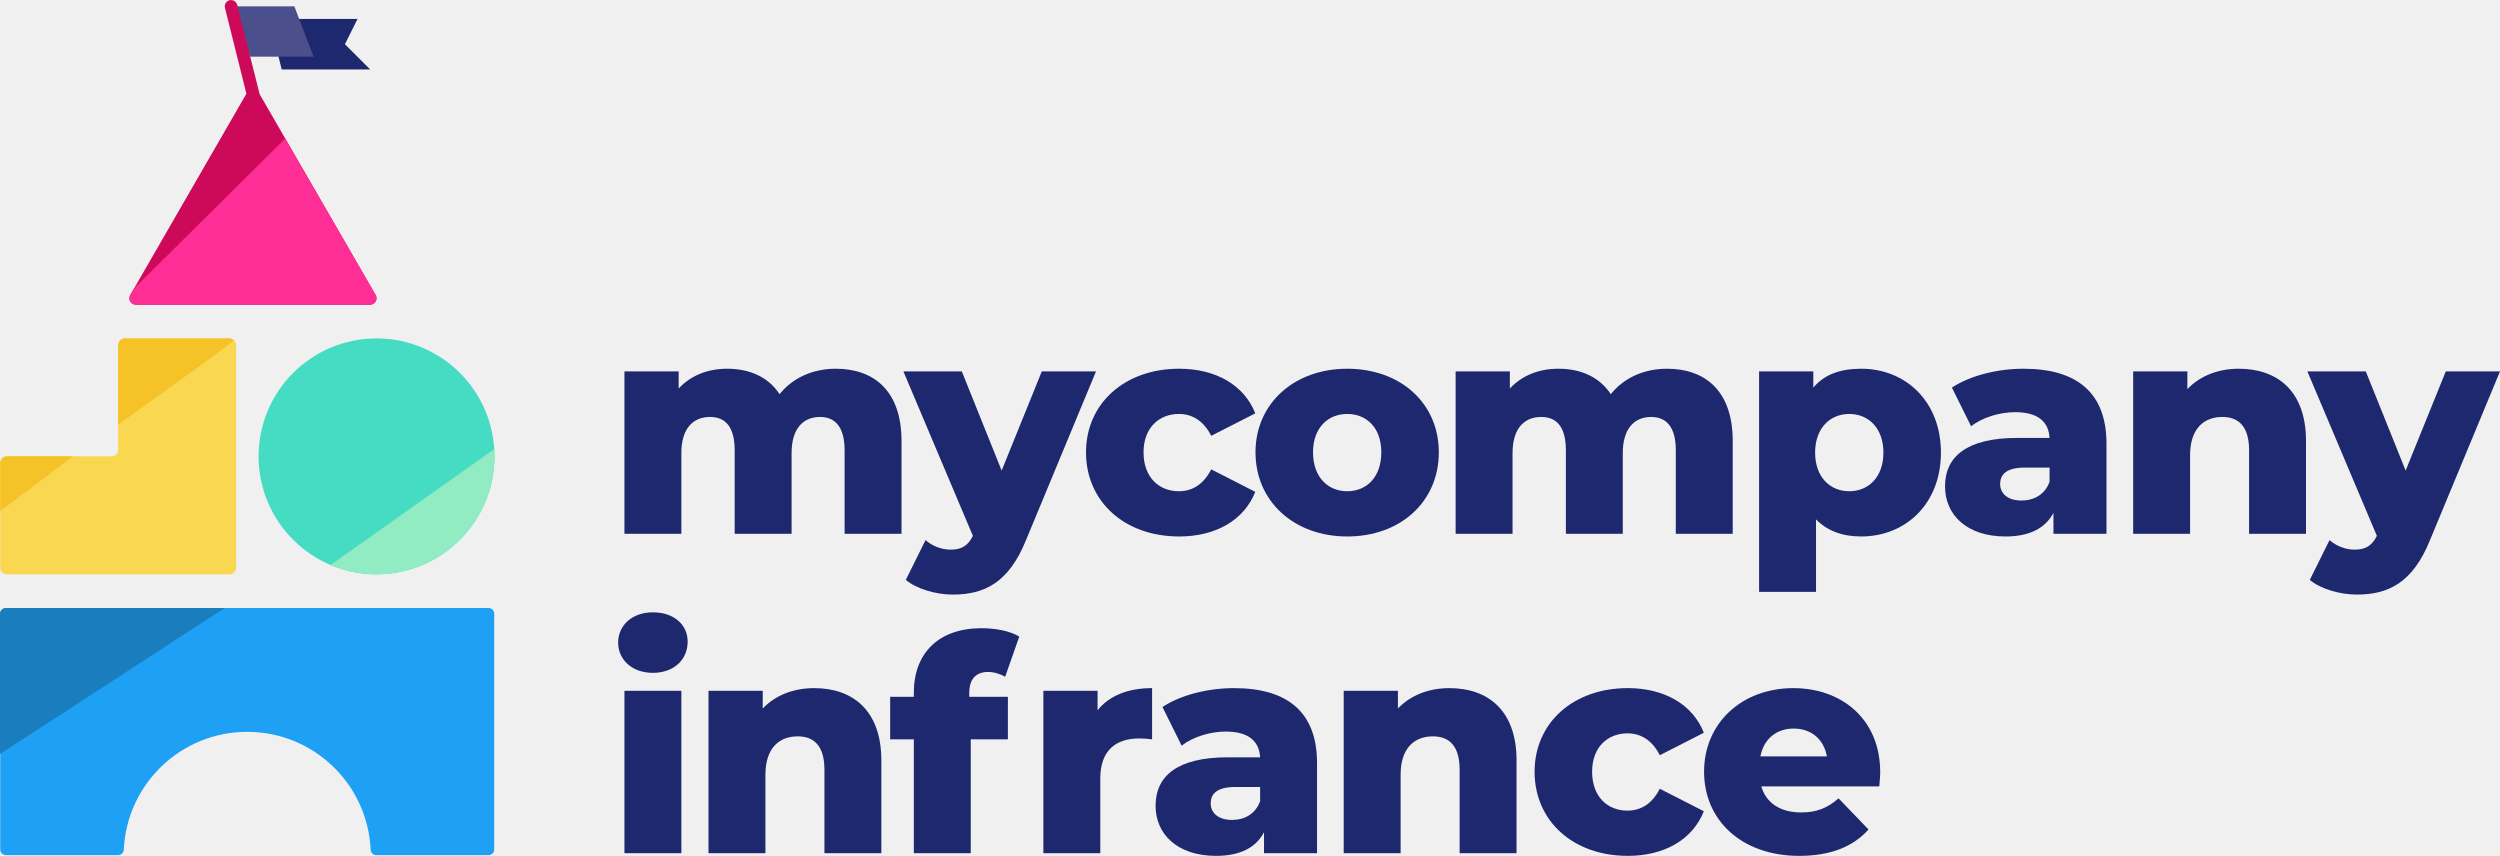
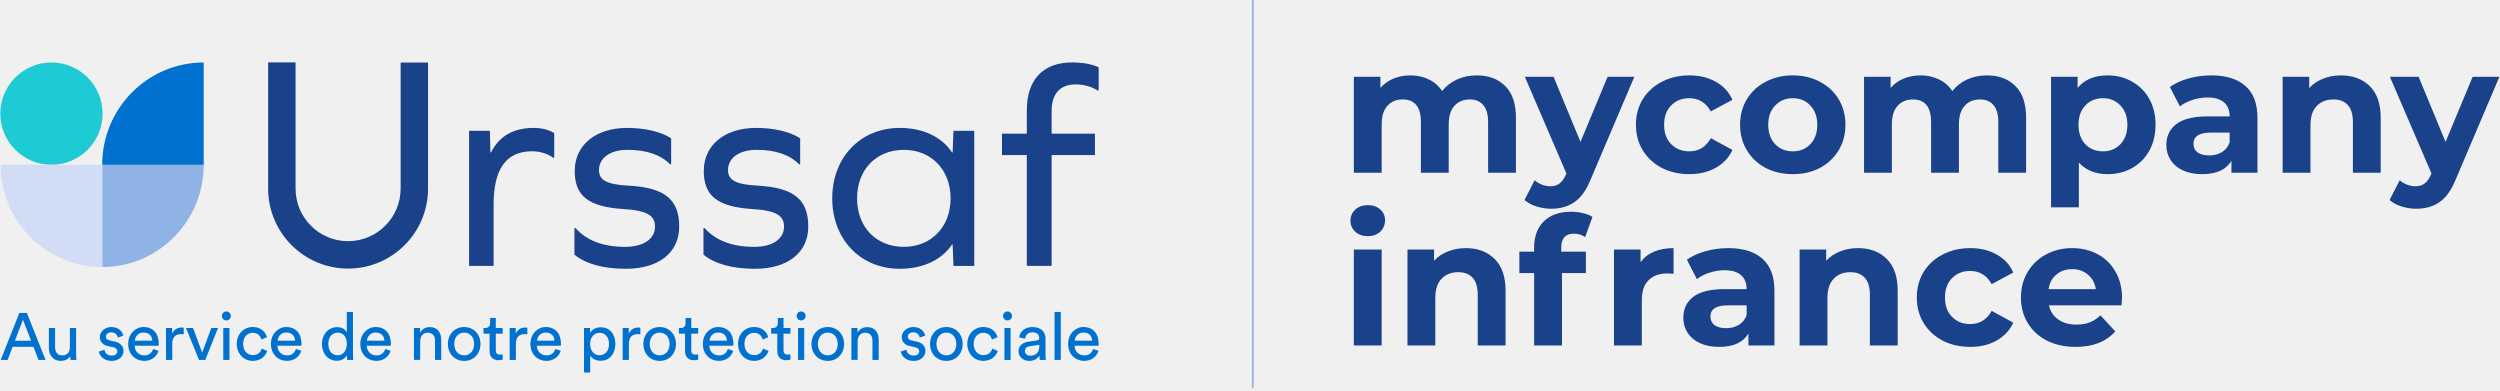
- <svg xmlns="http://www.w3.org/2000/svg" viewBox="0 0 445.117 152.384" version="1.1" id="svg61" width="445.117" height="152.384">
-   <defs id="defs4">
-     <style id="style2">.cls-1{fill:#1e286e;}.cls-2{fill:#4b508c;}.cls-3{fill:#fad750;}.cls-4{fill:#f5c328;}.cls-5{fill:#cd0a5a;}.cls-6{fill:#ff2d96;}.cls-7{fill:#1ea0f5;}.cls-8{fill:#197dbe;}.cls-9{fill:#46dcc3;}.cls-10{fill:#91ebc3;}</style>
+ <svg xmlns="http://www.w3.org/2000/svg" width="1346" height="210" viewBox="0 0 1346 210" fill="none">
+   <line x1="674.5" y1="2.18557e-08" x2="674.5" y2="209" stroke="#9CB3E4" />
+   <path d="M795.056 40.584C801.52 40.584 806.64 42.504 810.416 46.344C814.256 50.12 816.176 55.816 816.176 63.432V93H801.2V65.736C801.2 61.64 800.336 58.6 798.608 56.616C796.944 54.568 794.544 53.544 791.408 53.544C787.888 53.544 785.104 54.696 783.056 57C781.008 59.24 779.984 62.6 779.984 67.08V93H765.008V65.736C765.008 57.608 761.744 53.544 755.216 53.544C751.76 53.544 749.008 54.696 746.96 57C744.912 59.24 743.888 62.6 743.888 67.08V93H728.912V41.352H743.216V47.304C745.136 45.128 747.472 43.464 750.224 42.312C753.04 41.16 756.112 40.584 759.44 40.584C763.088 40.584 766.384 41.32 769.328 42.792C772.272 44.2 774.64 46.28 776.432 49.032C778.544 46.344 781.2 44.264 784.4 42.792C787.664 41.32 791.216 40.584 795.056 40.584ZM879.926 41.352L856.598 96.168C854.23 102.12 851.286 106.312 847.766 108.744C844.31 111.176 840.118 112.392 835.19 112.392C832.502 112.392 829.846 111.976 827.222 111.144C824.598 110.312 822.454 109.16 820.79 107.688L826.262 97.032C827.414 98.056 828.726 98.856 830.198 99.432C831.734 100.008 833.238 100.296 834.71 100.296C836.758 100.296 838.422 99.784 839.702 98.76C840.982 97.8 842.134 96.168 843.158 93.864L843.35 93.384L820.982 41.352H836.438L850.934 76.392L865.526 41.352H879.926ZM909.591 93.768C904.087 93.768 899.127 92.648 894.711 90.408C890.359 88.104 886.935 84.936 884.439 80.904C882.007 76.872 880.791 72.296 880.791 67.176C880.791 62.056 882.007 57.48 884.439 53.448C886.935 49.416 890.359 46.28 894.711 44.04C899.127 41.736 904.087 40.584 909.591 40.584C915.031 40.584 919.767 41.736 923.799 44.04C927.895 46.28 930.871 49.512 932.727 53.736L921.111 59.976C918.423 55.24 914.551 52.872 909.495 52.872C905.591 52.872 902.359 54.152 899.799 56.712C897.239 59.272 895.959 62.76 895.959 67.176C895.959 71.592 897.239 75.08 899.799 77.64C902.359 80.2 905.591 81.48 909.495 81.48C914.615 81.48 918.487 79.112 921.111 74.376L932.727 80.712C930.871 84.808 927.895 88.008 923.799 90.312C919.767 92.616 915.031 93.768 909.591 93.768ZM965.269 93.768C959.829 93.768 954.933 92.648 950.581 90.408C946.293 88.104 942.933 84.936 940.501 80.904C938.069 76.872 936.853 72.296 936.853 67.176C936.853 62.056 938.069 57.48 940.501 53.448C942.933 49.416 946.293 46.28 950.581 44.04C954.933 41.736 959.829 40.584 965.269 40.584C970.709 40.584 975.573 41.736 979.861 44.04C984.149 46.28 987.509 49.416 989.941 53.448C992.373 57.48 993.589 62.056 993.589 67.176C993.589 72.296 992.373 76.872 989.941 80.904C987.509 84.936 984.149 88.104 979.861 90.408C975.573 92.648 970.709 93.768 965.269 93.768ZM965.269 81.48C969.109 81.48 972.245 80.2 974.677 77.64C977.173 75.016 978.421 71.528 978.421 67.176C978.421 62.824 977.173 59.368 974.677 56.808C972.245 54.184 969.109 52.872 965.269 52.872C961.429 52.872 958.261 54.184 955.765 56.808C953.269 59.368 952.021 62.824 952.021 67.176C952.021 71.528 953.269 75.016 955.765 77.64C958.261 80.2 961.429 81.48 965.269 81.48ZM1069.74 40.584C1076.21 40.584 1081.33 42.504 1085.1 46.344C1088.94 50.12 1090.86 55.816 1090.86 63.432V93H1075.89V65.736C1075.89 61.64 1075.02 58.6 1073.3 56.616C1071.63 54.568 1069.23 53.544 1066.1 53.544C1062.58 53.544 1059.79 54.696 1057.74 57C1055.7 59.24 1054.67 62.6 1054.67 67.08V93H1039.7V65.736C1039.7 57.608 1036.43 53.544 1029.9 53.544C1026.45 53.544 1023.7 54.696 1021.65 57C1019.6 59.24 1018.58 62.6 1018.58 67.08V93H1003.6V41.352H1017.9V47.304C1019.82 45.128 1022.16 43.464 1024.91 42.312C1027.73 41.16 1030.8 40.584 1034.13 40.584C1037.78 40.584 1041.07 41.32 1044.02 42.792C1046.96 44.2 1049.33 46.28 1051.12 49.032C1053.23 46.344 1055.89 44.264 1059.09 42.792C1062.35 41.32 1065.9 40.584 1069.74 40.584ZM1134.82 40.584C1139.62 40.584 1143.97 41.704 1147.87 43.944C1151.84 46.12 1154.94 49.224 1157.18 53.256C1159.42 57.224 1160.54 61.864 1160.54 67.176C1160.54 72.488 1159.42 77.16 1157.18 81.192C1154.94 85.16 1151.84 88.264 1147.87 90.504C1143.97 92.68 1139.62 93.768 1134.82 93.768C1128.22 93.768 1123.04 91.688 1119.26 87.528V111.624H1104.29V41.352H1118.59V47.304C1122.3 42.824 1127.71 40.584 1134.82 40.584ZM1132.22 81.48C1136.06 81.48 1139.2 80.2 1141.63 77.64C1144.13 75.016 1145.38 71.528 1145.38 67.176C1145.38 62.824 1144.13 59.368 1141.63 56.808C1139.2 54.184 1136.06 52.872 1132.22 52.872C1128.38 52.872 1125.22 54.184 1122.72 56.808C1120.29 59.368 1119.07 62.824 1119.07 67.176C1119.07 71.528 1120.29 75.016 1122.72 77.64C1125.22 80.2 1128.38 81.48 1132.22 81.48ZM1190.56 40.584C1198.56 40.584 1204.7 42.504 1208.99 46.344C1213.28 50.12 1215.42 55.848 1215.42 63.528V93H1201.4V86.568C1198.59 91.368 1193.34 93.768 1185.66 93.768C1181.69 93.768 1178.24 93.096 1175.29 91.752C1172.41 90.408 1170.2 88.552 1168.67 86.184C1167.13 83.816 1166.36 81.128 1166.36 78.12C1166.36 73.32 1168.16 69.544 1171.74 66.792C1175.39 64.04 1180.99 62.664 1188.54 62.664H1200.44C1200.44 59.4 1199.45 56.904 1197.47 55.176C1195.48 53.384 1192.51 52.488 1188.54 52.488C1185.79 52.488 1183.07 52.936 1180.38 53.832C1177.76 54.664 1175.52 55.816 1173.66 57.288L1168.28 46.824C1171.1 44.84 1174.46 43.304 1178.36 42.216C1182.33 41.128 1186.4 40.584 1190.56 40.584ZM1189.4 83.688C1191.96 83.688 1194.24 83.112 1196.22 81.96C1198.2 80.744 1199.61 78.984 1200.44 76.68V71.4H1190.17C1184.03 71.4 1180.96 73.416 1180.96 77.448C1180.96 79.368 1181.69 80.904 1183.16 82.056C1184.7 83.144 1186.78 83.688 1189.4 83.688ZM1260.37 40.584C1266.77 40.584 1271.92 42.504 1275.82 46.344C1279.79 50.184 1281.77 55.88 1281.77 63.432V93H1266.8V65.736C1266.8 61.64 1265.9 58.6 1264.11 56.616C1262.32 54.568 1259.73 53.544 1256.33 53.544C1252.56 53.544 1249.55 54.728 1247.31 57.096C1245.07 59.4 1243.95 62.856 1243.95 67.464V93H1228.97V41.352H1243.28V47.4C1245.26 45.224 1247.73 43.56 1250.67 42.408C1253.61 41.192 1256.85 40.584 1260.37 40.584ZM1345.68 41.352L1322.35 96.168C1319.98 102.12 1317.04 106.312 1313.52 108.744C1310.06 111.176 1305.87 112.392 1300.94 112.392C1298.25 112.392 1295.6 111.976 1292.97 111.144C1290.35 110.312 1288.2 109.16 1286.54 107.688L1292.01 97.032C1293.16 98.056 1294.48 98.856 1295.95 99.432C1297.48 100.008 1298.99 100.296 1300.46 100.296C1302.51 100.296 1304.17 99.784 1305.45 98.76C1306.73 97.8 1307.88 96.168 1308.91 93.864L1309.1 93.384L1286.73 41.352H1302.19L1316.68 76.392L1331.28 41.352H1345.68Z" fill="#1A428A" />
+   <path d="M728.912 134.352H743.888V186H728.912V134.352ZM736.4 127.152C733.648 127.152 731.408 126.352 729.68 124.752C727.952 123.152 727.088 121.168 727.088 118.8C727.088 116.432 727.952 114.448 729.68 112.848C731.408 111.248 733.648 110.448 736.4 110.448C739.152 110.448 741.392 111.216 743.12 112.752C744.848 114.288 745.712 116.208 745.712 118.512C745.712 121.008 744.848 123.088 743.12 124.752C741.392 126.352 739.152 127.152 736.4 127.152ZM789.179 133.584C795.579 133.584 800.731 135.504 804.635 139.344C808.603 143.184 810.587 148.88 810.587 156.432V186H795.611V158.736C795.611 154.64 794.715 151.6 792.923 149.616C791.131 147.568 788.539 146.544 785.147 146.544C781.371 146.544 778.363 147.728 776.123 150.096C773.883 152.4 772.763 155.856 772.763 160.464V186H757.787V134.352H772.091V140.4C774.075 138.224 776.539 136.56 779.483 135.408C782.427 134.192 785.659 133.584 789.179 133.584ZM840.578 135.504H853.826V147.024H840.962V186H825.986V147.024H818.018V135.504H825.986V133.2C825.986 127.312 827.714 122.64 831.17 119.184C834.69 115.728 839.618 114 845.954 114C848.194 114 850.306 114.256 852.29 114.768C854.338 115.216 856.034 115.888 857.378 116.784L853.442 127.632C851.714 126.416 849.698 125.808 847.394 125.808C842.85 125.808 840.578 128.304 840.578 133.296V135.504ZM883.279 141.168C885.071 138.672 887.471 136.784 890.479 135.504C893.551 134.224 897.071 133.584 901.039 133.584V147.408C899.375 147.28 898.255 147.216 897.679 147.216C893.391 147.216 890.031 148.432 887.599 150.864C885.167 153.232 883.951 156.816 883.951 161.616V186H868.975V134.352H883.279V141.168ZM930.494 133.584C938.494 133.584 944.638 135.504 948.926 139.344C953.214 143.12 955.358 148.848 955.358 156.528V186H941.342V179.568C938.526 184.368 933.278 186.768 925.598 186.768C921.63 186.768 918.174 186.096 915.23 184.752C912.35 183.408 910.142 181.552 908.606 179.184C907.07 176.816 906.302 174.128 906.302 171.12C906.302 166.32 908.094 162.544 911.678 159.792C915.326 157.04 920.926 155.664 928.478 155.664H940.382C940.382 152.4 939.39 149.904 937.406 148.176C935.422 146.384 932.446 145.488 928.478 145.488C925.726 145.488 923.006 145.936 920.318 146.832C917.694 147.664 915.454 148.816 913.598 150.288L908.222 139.824C911.038 137.84 914.398 136.304 918.302 135.216C922.27 134.128 926.334 133.584 930.494 133.584ZM929.342 176.688C931.902 176.688 934.174 176.112 936.158 174.96C938.142 173.744 939.55 171.984 940.382 169.68V164.4H930.11C923.966 164.4 920.894 166.416 920.894 170.448C920.894 172.368 921.63 173.904 923.102 175.056C924.638 176.144 926.718 176.688 929.342 176.688ZM1000.3 133.584C1006.7 133.584 1011.86 135.504 1015.76 139.344C1019.73 143.184 1021.71 148.88 1021.71 156.432V186H1006.74V158.736C1006.74 154.64 1005.84 151.6 1004.05 149.616C1002.26 147.568 999.664 146.544 996.272 146.544C992.496 146.544 989.488 147.728 987.248 150.096C985.008 152.4 983.888 155.856 983.888 160.464V186H968.912V134.352H983.216V140.4C985.2 138.224 987.664 136.56 990.608 135.408C993.552 134.192 996.784 133.584 1000.3 133.584ZM1060.81 186.768C1055.31 186.768 1050.35 185.648 1045.93 183.408C1041.58 181.104 1038.15 177.936 1035.66 173.904C1033.23 169.872 1032.01 165.296 1032.01 160.176C1032.01 155.056 1033.23 150.48 1035.66 146.448C1038.15 142.416 1041.58 139.28 1045.93 137.04C1050.35 134.736 1055.31 133.584 1060.81 133.584C1066.25 133.584 1070.99 134.736 1075.02 137.04C1079.11 139.28 1082.09 142.512 1083.95 146.736L1072.33 152.976C1069.64 148.24 1065.77 145.872 1060.71 145.872C1056.81 145.872 1053.58 147.152 1051.02 149.712C1048.46 152.272 1047.18 155.76 1047.18 160.176C1047.18 164.592 1048.46 168.08 1051.02 170.64C1053.58 173.2 1056.81 174.48 1060.71 174.48C1065.83 174.48 1069.71 172.112 1072.33 167.376L1083.95 173.712C1082.09 177.808 1079.11 181.008 1075.02 183.312C1070.99 185.616 1066.25 186.768 1060.81 186.768ZM1142.5 160.368C1142.5 160.56 1142.41 161.904 1142.22 164.4H1103.14C1103.85 167.6 1105.51 170.128 1108.14 171.984C1110.76 173.84 1114.02 174.768 1117.93 174.768C1120.62 174.768 1122.98 174.384 1125.03 173.616C1127.14 172.784 1129.1 171.504 1130.89 169.776L1138.86 178.416C1133.99 183.984 1126.89 186.768 1117.54 186.768C1111.72 186.768 1106.57 185.648 1102.09 183.408C1097.61 181.104 1094.15 177.936 1091.72 173.904C1089.29 169.872 1088.07 165.296 1088.07 160.176C1088.07 155.12 1089.26 150.576 1091.62 146.544C1094.06 142.448 1097.35 139.28 1101.51 137.04C1105.74 134.736 1110.44 133.584 1115.62 133.584C1120.68 133.584 1125.26 134.672 1129.35 136.848C1133.45 139.024 1136.65 142.16 1138.95 146.256C1141.32 150.288 1142.5 154.992 1142.5 160.368ZM1115.72 144.912C1112.33 144.912 1109.48 145.872 1107.18 147.792C1104.87 149.712 1103.46 152.336 1102.95 155.664H1128.39C1127.88 152.4 1126.47 149.808 1124.17 147.888C1121.86 145.904 1119.05 144.912 1115.72 144.912Z" fill="#1A428A" />
+   <g clip-path="url(#clip0_3_82)">
+     <path d="M0.168 61.179C0.168 76.383 12.499 88.713 27.702 88.713C42.906 88.713 55.237 76.383 55.237 61.179C55.237 45.975 42.906 33.644 27.702 33.644C12.488 33.644 0.168 45.975 0.168 61.179Z" fill="#1ECAD3" />
+     <path d="M55.027 88.713H109.687C109.687 119.131 85.214 143.783 55.027 143.783V88.713Z" fill="#90B3E6" />
+     <path d="M109.677 33.644V88.713H55.027C55.027 58.295 79.489 33.644 109.677 33.644Z" fill="#0071CE" />
+     <path d="M55.027 88.713H0.367C0.367 119.131 24.84 143.783 55.027 143.783C55.027 143.783 55.027 88.713 55.027 88.713Z" fill="#D0DDF4" />
+     <path d="M230.457 101.569V33.676H215.694V101.569C215.694 117.16 203.007 129.848 187.415 129.848C171.823 129.848 159.136 117.16 159.136 101.569V33.613H144.373V101.569C144.373 125.297 163.676 144.611 187.415 144.611C211.154 144.611 230.457 125.297 230.457 101.569ZM297.784 84.876H298.402V71.664C295.917 70.112 292.185 68.865 287.361 68.865C276.32 68.865 268.708 73.374 264.357 82.076H264.052L263.738 70.417H252.55V143.153H265.762V110.051C265.762 91.094 272.441 81.447 286.439 81.447C290.79 81.447 294.68 82.695 297.784 84.876ZM322.498 91.555C322.498 85.023 328.558 80.671 337.88 80.671C347.988 80.671 355.757 83.314 360.727 88.441H361.346V74.464C355.904 70.888 347.201 68.865 337.565 68.865C320.621 68.865 309.433 78.186 309.433 92.027C309.433 105.238 316.427 111.299 335.542 112.547C348.596 113.323 352.643 116.122 352.643 122.025C352.643 128.705 346.425 132.909 336.475 132.909C324.815 132.909 315.798 129.491 309.894 122.801H309.276V137.103C315.336 142.073 324.815 144.716 336.936 144.716C354.656 144.716 365.687 136.013 365.687 122.025C365.687 107.723 358.379 101.044 338.488 99.954C326.377 99.325 322.498 96.84 322.498 91.555ZM391.963 91.555C391.963 85.023 398.024 80.671 407.356 80.671C417.464 80.671 425.233 83.314 430.203 88.441H430.822V74.464C425.38 70.888 416.677 68.865 407.041 68.865C390.097 68.865 378.909 78.186 378.909 92.027C378.909 105.238 385.903 111.299 405.017 112.547C418.072 113.323 422.119 116.122 422.119 122.025C422.119 128.705 415.901 132.909 405.951 132.909C394.291 132.909 385.274 129.491 379.37 122.801H378.752V137.103C384.812 142.073 394.291 144.716 406.412 144.716C424.132 144.716 435.163 136.013 435.163 122.025C435.163 107.723 427.855 101.044 407.964 99.954C395.853 99.325 391.963 96.84 391.963 91.555ZM511.8 106.79C511.8 122.172 501.388 132.899 486.625 132.899C471.704 132.899 461.45 122.172 461.45 106.79C461.45 91.398 471.704 80.682 486.625 80.682C501.388 80.671 511.8 91.398 511.8 106.79ZM513.352 143.164H524.54V70.417H513.352L512.891 82.076H512.576C507.134 73.835 497.184 68.865 484.444 68.865C463.306 68.865 448.07 84.719 448.07 106.79C448.07 128.862 463.295 144.716 484.444 144.716C497.184 144.716 507.134 139.746 512.576 131.662H512.891L513.352 143.164ZM591.531 48.691V36.255C588.427 34.703 583.289 33.613 577.229 33.613C561.532 33.613 552.829 42.934 552.829 59.417V71.968H539.461V83.471H552.829V143.153H566.198V83.471H589.518V71.968H566.198V59.732C566.198 50.411 570.864 45.43 579.095 45.43C583.289 45.43 587.798 46.667 590.912 48.691H591.531Z" fill="#1A428A" />
+     <path d="M588.532 187.884C587.892 189.813 586.498 191.344 583.719 191.344C580.825 191.344 578.613 189.205 578.54 186.133H591.458C591.489 185.913 591.531 185.493 591.531 185.063C591.531 179.716 588.574 176.067 583.289 176.067C578.969 176.067 575.079 179.737 575.079 185.126C575.079 190.946 579.116 194.301 583.719 194.301C587.714 194.301 590.461 191.91 591.426 188.88L588.532 187.884ZM578.644 183.428C578.791 181.215 580.5 179.034 583.321 179.034C586.351 179.034 587.955 180.964 588.029 183.428H578.644ZM571.116 167.941H567.761V193.777H571.116V167.941ZM554.591 191.491C552.882 191.491 551.812 190.275 551.812 188.995C551.812 187.465 552.882 186.636 554.308 186.426L559.551 185.64V186.426C559.551 190.17 557.338 191.491 554.591 191.491ZM548.384 189.174C548.384 191.889 550.628 194.311 554.13 194.311C557.202 194.311 558.911 192.665 559.655 191.459C559.655 192.707 559.76 193.347 559.834 193.777H563.116C563.042 193.347 562.906 192.456 562.906 190.956V182.358C562.906 179.003 560.903 176.077 555.765 176.077C552.054 176.077 549.097 178.363 548.73 181.645L551.938 182.39C552.148 180.387 553.469 178.929 555.828 178.929C558.429 178.929 559.54 180.324 559.54 182.002C559.54 182.61 559.257 183.145 558.219 183.291L553.584 183.973C550.638 184.392 548.384 186.101 548.384 189.174ZM540.037 170.122C540.037 171.443 541.107 172.512 542.428 172.512C543.781 172.512 544.861 171.443 544.861 170.122C544.861 168.769 543.791 167.7 542.428 167.7C541.107 167.689 540.037 168.759 540.037 170.122ZM544.106 176.612H540.782V193.777H544.106V176.612ZM529.437 179.181C532.362 179.181 533.61 181.142 534.04 182.82L537.07 181.53C536.357 178.929 533.998 176.067 529.437 176.067C524.55 176.067 520.797 179.81 520.797 185.168C520.797 190.379 524.477 194.301 529.468 194.301C533.924 194.301 536.388 191.407 537.217 188.953L534.249 187.664C533.861 189.016 532.677 191.197 529.468 191.197C526.689 191.197 524.225 189.09 524.225 185.168C524.225 181.184 526.731 179.181 529.437 179.181ZM509.525 176.077C504.387 176.077 500.749 179.968 500.749 185.179C500.749 190.421 504.387 194.311 509.525 194.311C514.663 194.311 518.301 190.421 518.301 185.179C518.312 179.968 514.673 176.077 509.525 176.077ZM509.525 191.313C506.673 191.313 504.177 189.174 504.177 185.179C504.177 181.215 506.673 179.076 509.525 179.076C512.377 179.076 514.873 181.215 514.873 185.179C514.883 189.174 512.387 191.313 509.525 191.313ZM484.979 189.31C485.262 191.271 487.265 194.311 491.973 194.311C496.219 194.311 498.253 191.418 498.253 188.995C498.253 186.458 496.618 184.571 493.503 183.889L490.725 183.281C489.404 182.998 488.764 182.243 488.764 181.215C488.764 180.041 489.907 178.929 491.616 178.929C494.332 178.929 495.045 180.89 495.181 181.781L498.138 180.681C497.781 179.15 496.324 176.077 491.606 176.077C488.25 176.077 485.503 178.573 485.503 181.498C485.503 183.92 487.107 185.745 489.781 186.311L492.706 186.951C494.132 187.276 494.919 188.094 494.919 189.163C494.919 190.379 493.881 191.449 491.993 191.449C489.571 191.449 488.208 190.023 487.999 188.24L484.979 189.31ZM461.743 183.858C461.743 181.257 463.096 179.15 465.738 179.15C468.737 179.15 469.733 181.079 469.733 183.47V193.777H473.088V182.893C473.088 179.076 471.054 176.109 466.954 176.109C464.952 176.109 462.918 176.927 461.67 179.066V176.602H458.388V193.766H461.743V183.858V183.858ZM445.68 176.077C440.542 176.077 436.903 179.968 436.903 185.179C436.903 190.421 440.542 194.311 445.68 194.311C450.818 194.311 454.456 190.421 454.456 185.179C454.456 179.968 450.818 176.077 445.68 176.077ZM445.68 191.313C442.828 191.313 440.332 189.174 440.332 185.179C440.332 181.215 442.828 179.076 445.68 179.076C448.532 179.076 451.027 181.215 451.027 185.179C451.038 189.174 448.532 191.313 445.68 191.313ZM428.914 170.122C428.914 171.443 429.983 172.512 431.304 172.512C432.657 172.512 433.737 171.443 433.737 170.122C433.737 168.769 432.667 167.7 431.304 167.7C429.983 167.689 428.914 168.759 428.914 170.122ZM432.982 176.612H429.658V193.777H432.982V176.612ZM421.847 171.191H418.774V173.97C418.774 175.469 417.988 176.612 416.132 176.612H415.199V179.642H418.491V189.058C418.491 192.162 420.347 193.944 423.273 193.944C424.415 193.944 425.275 193.735 425.558 193.619V190.767C425.275 190.841 424.667 190.914 424.237 190.914C422.486 190.914 421.847 190.128 421.847 188.555V179.632H425.558V176.602H421.847V171.191ZM406.003 179.181C408.929 179.181 410.176 181.142 410.606 182.82L413.636 181.53C412.923 178.929 410.564 176.067 406.003 176.067C401.117 176.067 397.363 179.81 397.363 185.168C397.363 190.379 401.044 194.301 406.035 194.301C410.491 194.301 412.955 191.407 413.773 188.953L410.816 187.664C410.428 189.016 409.243 191.197 406.035 191.197C403.256 191.197 400.792 189.09 400.792 185.168C400.792 181.184 403.287 179.181 406.003 179.181ZM391.869 187.884C391.229 189.813 389.835 191.344 387.056 191.344C384.162 191.344 381.95 189.205 381.887 186.133H394.805C394.836 185.913 394.878 185.493 394.878 185.063C394.878 179.716 391.911 176.067 386.637 176.067C382.317 176.067 378.427 179.737 378.427 185.126C378.427 190.946 382.464 194.301 387.056 194.301C391.051 194.301 393.798 191.91 394.763 188.88L391.869 187.884ZM381.992 183.428C382.138 181.215 383.848 179.034 386.668 179.034C389.698 179.034 391.303 180.964 391.376 183.428H381.992ZM372.177 171.191H369.105V173.97C369.105 175.469 368.319 176.612 366.463 176.612H365.54V179.642H368.822V189.058C368.822 192.162 370.678 193.944 373.603 193.944C374.746 193.944 375.606 193.735 375.889 193.619V190.767C375.606 190.841 374.998 190.914 374.568 190.914C372.817 190.914 372.177 190.128 372.177 188.555V179.632H375.889V176.602H372.177V171.191V171.191ZM355.16 176.077C350.022 176.077 346.383 179.968 346.383 185.179C346.383 190.421 350.022 194.311 355.16 194.311C360.298 194.311 363.936 190.421 363.936 185.179C363.936 179.968 360.298 176.077 355.16 176.077ZM355.16 191.313C352.308 191.313 349.812 189.174 349.812 185.179C349.812 181.215 352.308 179.076 355.16 179.076C358.012 179.076 360.507 181.215 360.507 185.179C360.507 189.174 358.012 191.313 355.16 191.313ZM344.769 176.434C344.59 176.392 344.129 176.329 343.657 176.329C341.906 176.329 339.767 176.969 338.519 179.611V176.612H335.238V193.777H338.593V185.179C338.593 181.394 340.48 179.894 343.301 179.894C343.762 179.894 344.265 179.926 344.758 179.999L344.769 176.434ZM327.898 185.179C327.898 188.712 325.937 191.25 322.833 191.25C319.761 191.25 317.727 188.723 317.727 185.179C317.727 181.75 319.761 179.181 322.833 179.181C325.969 179.181 327.898 181.75 327.898 185.179ZM317.758 200.561V191.459C318.681 192.99 320.684 194.238 323.326 194.238C328.359 194.238 331.316 190.275 331.316 185.168C331.316 180.177 328.569 176.214 323.431 176.214C320.652 176.214 318.618 177.566 317.685 179.286V176.612H314.435V200.55L317.758 200.561ZM299.021 187.884C298.382 189.813 296.987 191.344 294.208 191.344C291.314 191.344 289.102 189.205 289.029 186.133H301.947C301.978 185.913 302.02 185.493 302.02 185.063C302.02 179.716 299.063 176.067 293.778 176.067C289.459 176.067 285.568 179.737 285.568 185.126C285.568 190.946 289.605 194.301 294.208 194.301C298.203 194.301 300.95 191.91 301.915 188.88L299.021 187.884ZM289.133 183.428C289.28 181.215 290.989 179.034 293.81 179.034C296.84 179.034 298.444 180.964 298.518 183.428H289.133ZM283.922 176.434C283.744 176.392 283.283 176.329 282.811 176.329C281.06 176.329 278.921 176.969 277.673 179.611V176.612H274.391V193.777H277.746V185.179C277.746 181.394 279.634 179.894 282.454 179.894C282.916 179.894 283.419 179.926 283.912 179.999L283.922 176.434ZM266.936 171.191H263.864V173.97C263.864 175.469 263.077 176.612 261.221 176.612H260.299V179.642H263.581V189.058C263.581 192.162 265.437 193.944 268.362 193.944C269.505 193.944 270.365 193.735 270.648 193.619V190.767C270.365 190.841 269.757 190.914 269.327 190.914C267.576 190.914 266.936 190.128 266.936 188.555V179.632H270.648V176.602H266.936V171.191ZM249.918 176.077C244.78 176.077 241.142 179.968 241.142 185.179C241.142 190.421 244.78 194.311 249.918 194.311C255.056 194.311 258.695 190.421 258.695 185.179C258.695 179.968 255.056 176.077 249.918 176.077ZM249.918 191.313C247.066 191.313 244.571 189.174 244.571 185.179C244.571 181.215 247.066 179.076 249.918 179.076C252.77 179.076 255.266 181.215 255.266 185.179C255.266 189.174 252.77 191.313 249.918 191.313ZM226.221 183.858C226.221 181.257 227.574 179.15 230.216 179.15C233.215 179.15 234.211 181.079 234.211 183.47V193.777H237.567V182.893C237.567 179.076 235.532 176.109 231.433 176.109C229.43 176.109 227.396 176.927 226.148 179.066V176.602H222.866V193.766H226.221V183.858ZM207.442 187.884C206.803 189.813 205.408 191.344 202.629 191.344C199.735 191.344 197.523 189.205 197.46 186.133H210.378C210.409 185.913 210.451 185.493 210.451 185.063C210.451 179.716 207.484 176.067 202.21 176.067C197.89 176.067 194 179.737 194 185.126C194 190.946 198.037 194.301 202.64 194.301C206.635 194.301 209.382 191.91 210.347 188.88L207.442 187.884ZM197.565 183.428C197.712 181.215 199.421 179.034 202.241 179.034C205.272 179.034 206.876 180.964 206.949 183.428H197.565ZM186.786 191.459C186.786 192.498 186.891 193.389 186.964 193.777H190.215C190.183 193.494 190.036 192.246 190.036 190.6V167.941H186.713V179.034C186.146 177.64 184.5 176.14 181.47 176.14C176.615 176.14 173.333 180.282 173.333 185.137C173.333 190.243 176.437 194.238 181.47 194.238C184.144 194.238 185.968 192.812 186.786 191.166V191.459ZM176.752 185.137C176.752 181.603 178.754 179.108 181.816 179.108C184.888 179.108 186.744 181.53 186.744 185.063C186.744 188.597 184.857 191.271 181.784 191.271C178.576 191.281 176.752 188.67 176.752 185.137ZM159.335 187.884C158.696 189.813 157.301 191.344 154.512 191.344C151.618 191.344 149.406 189.205 149.343 186.133H162.261C162.292 185.913 162.334 185.493 162.334 185.063C162.334 179.716 159.377 176.067 154.093 176.067C149.773 176.067 145.883 179.737 145.883 185.126C145.883 190.946 149.92 194.301 154.512 194.301C158.507 194.301 161.254 191.91 162.219 188.88L159.335 187.884ZM149.448 183.428C149.594 181.215 151.304 179.034 154.124 179.034C157.154 179.034 158.759 180.964 158.832 183.428H149.448ZM136.1 179.181C139.025 179.181 140.273 181.142 140.703 182.82L143.733 181.53C143.02 178.929 140.661 176.067 136.1 176.067C131.214 176.067 127.47 179.81 127.47 185.168C127.47 190.379 131.14 194.301 136.142 194.301C140.598 194.301 143.062 191.407 143.89 188.953L140.923 187.664C140.535 189.016 139.35 191.197 136.142 191.197C133.363 191.197 130.899 189.09 130.899 185.168C130.899 181.184 133.395 179.181 136.1 179.181ZM119.47 170.122C119.47 171.443 120.54 172.512 121.861 172.512C123.213 172.512 124.283 171.443 124.283 170.122C124.283 168.769 123.213 167.7 121.861 167.7C120.55 167.689 119.47 168.759 119.47 170.122ZM123.538 176.612H120.215V193.777H123.538V176.612ZM117.373 176.612H113.766L108.838 189.845L103.952 176.612H100.167L107.129 193.777H110.516L117.373 176.612ZM98.919 176.434C98.74 176.392 98.279 176.329 97.807 176.329C96.056 176.329 93.917 176.969 92.669 179.611V176.612H89.388V193.777H92.743V185.179C92.743 181.394 94.63 179.894 97.451 179.894C97.912 179.894 98.415 179.926 98.908 179.999V176.434H98.919ZM82.478 187.884C81.838 189.813 80.444 191.344 77.665 191.344C74.771 191.344 72.559 189.205 72.485 186.133H85.403C85.435 185.913 85.477 185.493 85.477 185.063C85.477 179.716 82.52 176.067 77.235 176.067C72.915 176.067 69.025 179.737 69.025 185.126C69.025 190.946 73.062 194.301 77.665 194.301C81.66 194.301 84.407 191.91 85.372 188.88L82.478 187.884ZM72.59 183.428C72.737 181.215 74.446 179.034 77.266 179.034C80.297 179.034 81.901 180.964 81.975 183.428H72.59ZM53.224 189.31C53.507 191.271 55.509 194.311 60.217 194.311C64.464 194.311 66.498 191.418 66.498 188.995C66.498 186.458 64.862 184.571 61.748 183.889L58.97 183.281C57.648 182.998 57.009 182.243 57.009 181.215C57.009 180.041 58.152 178.929 59.861 178.929C62.577 178.929 63.29 180.89 63.426 181.781L66.383 180.681C66.026 179.15 64.558 176.077 59.85 176.077C56.495 176.077 53.748 178.573 53.748 181.498C53.748 183.92 55.352 185.745 58.026 186.311L60.951 186.951C62.377 187.276 63.164 188.094 63.164 189.163C63.164 190.379 62.126 191.449 60.238 191.449C57.816 191.449 56.453 190.023 56.243 188.24L53.224 189.31ZM37.8 191.711C37.8 192.424 37.873 193.389 37.947 193.777H41.155C41.082 193.169 40.977 191.952 40.977 190.6V176.612H37.621V186.961C37.621 189.562 36.269 191.344 33.553 191.344C30.733 191.344 29.663 189.279 29.663 186.919V176.612H26.308V187.423C26.308 191.313 28.73 194.311 32.735 194.311C34.727 194.311 36.867 193.494 37.8 191.711ZM12.352 172.114L16.735 183.459H8.032L12.352 172.114ZM20.74 193.777H24.525L14.459 168.476H10.433L0.367 193.777H4.11L6.784 186.71H17.993L20.74 193.777Z" fill="#0071CE" />
+   </g>
+   <defs>
+     <clipPath id="clip0_3_82">
+       <rect width="591.374" height="190.833" fill="white" transform="translate(0 10)" />
+     </clipPath>
  </defs>
-   <g id="mon-entrerpise_logo" transform="translate(-39.23,-24.79734)">
-     <polygon class="cls-1" points="105.14,37.17 89.39,37.17 87.14,28.17 102.89,28.17 100.64,32.67 " id="polygon34" style="fill:#1e286e" />
-     <polygon class="cls-2" points="80.39,25.92 91.64,25.92 95.05,34.89 83.8,34.89 " id="polygon36" style="fill:#4b508c" />
-     <path class="cls-3" d="m 40.47,127.05 h 39.6 a 1.2,1.2 0 0 0 1.2,-1.2 v -39.6 a 1.2,1.2 0 0 0 -1.2,-1.2 h -18.6 a 1.19,1.19 0 0 0 -1.2,1.2 v 18.6 a 1.2,1.2 0 0 1 -1.2,1.2 h -18.6 a 1.19,1.19 0 0 0 -1.2,1.2 v 18.6 a 1.2,1.2 0 0 0 1.2,1.2 z" id="path38" style="fill:#fad750" />
-     <path class="cls-4" d="m 80.86,85.35 a 1.17,1.17 0 0 0 -0.79,-0.3 h -18.6 a 1.19,1.19 0 0 0 -1.2,1.2 v 14.14 c 0,0 20.84,-14.82 20.59,-15.04 z" id="path40" style="fill:#f5c328" />
-     <path class="cls-4" d="M 52.22,106.05 H 40.47 a 1.19,1.19 0 0 0 -1.2,1.2 v 8.57 z" id="path42" style="fill:#f5c328" />
-     <path class="cls-5" d="m 106.11,77.33 -20.65,-35.76 -4,-15.92 a 1.123,1.123 0 0 0 -2.18,0.54 L 83.1,41.48 62.42,77.33 a 1.15,1.15 0 0 0 1,1.72 h 41.71 a 1.15,1.15 0 0 0 0.98,-1.72 z" id="path44" style="fill:#cd0a5a" />
-     <path class="cls-6" d="m 63.09,76.17 -0.67,1.16 a 1.15,1.15 0 0 0 1,1.72 h 41.71 a 1.15,1.15 0 0 0 1,-1.72 L 90,49.47 Z" id="path46" style="fill:#ff2d96" />
-     <path class="cls-7" d="m 39.27,134.22 v 41.83 a 1,1 0 0 0 1,1 h 20 a 1,1 0 0 0 1,-1 22,22 0 0 1 43.95,0 1,1 0 0 0 1,1 h 20 a 1,1 0 0 0 1,-1 v -42 a 1,1 0 0 0 -1,-1 H 40.44 a 1.17,1.17 0 0 0 -1.17,1.17 z" id="path48" style="fill:#1ea0f5" />
-     <path class="cls-8" d="m 79.23,133.05 h -39 a 1,1 0 0 0 -1,1 v 25 z" id="path50" style="fill:#197dbe" />
-     <circle class="cls-9" cx="106.27" cy="106.05" r="21" id="circle56" style="fill:#46dcc3" />
-     <path class="cls-10" d="m 98.09,125.39 a 21,21 0 0 0 29.18,-19.34 c 0,-0.45 0,-0.89 0,-1.32 z" id="path58" style="fill:#91ebc3" />
-     <text xml:space="preserve" style="font-style:normal;font-weight:normal;font-size:40px;line-height:1.25;font-family:sans-serif;letter-spacing:0px;word-spacing:0px;fill:#000000;fill-opacity:1;stroke:none" x="177.918" y="67.281" id="text45">
-       <tspan id="tspan43" x="177.918" y="102.672" />
-     </text>
-     <g aria-label="mycompany infrance" style="font-style:normal;font-variant:normal;font-weight:bold;font-stretch:normal;font-size:40px;line-height:1.25;font-family:Montserrat;-inkscape-font-specification:'Montserrat, Bold';font-variant-ligatures:normal;font-variant-caps:normal;font-variant-numeric:normal;font-feature-settings:normal;text-align:start;letter-spacing:0px;word-spacing:0px;writing-mode:lr-tb;text-anchor:start;fill:#000000;fill-opacity:1;stroke:none" id="text49">
-       <path d="m 188.063,90.448 c -4.16,0 -7.733,1.653 -10.027,4.533 -2.027,-3.093 -5.387,-4.533 -9.333,-4.533 -3.413,0 -6.453,1.173 -8.64,3.52 v -3.04 h -9.653 v 28.907 h 10.133 v -14.347 c 0,-4.48 2.133,-6.453 5.12,-6.453 2.72,0 4.373,1.76 4.373,5.92 v 14.88 h 10.133 v -14.347 c 0,-4.48 2.133,-6.453 5.067,-6.453 2.667,0 4.373,1.76 4.373,5.92 v 14.88 h 10.133 v -16.533 c 0,-8.96 -4.96,-12.853 -11.68,-12.853 z" style="font-style:normal;font-variant:normal;font-weight:800;font-stretch:normal;font-size:53.333px;font-family:Montserrat;-inkscape-font-specification:'Montserrat Ultra-Bold';letter-spacing:-1.7px;fill:#1e286e;fill-opacity:1" id="path29" />
-       <path d="m 224.718,90.928 -7.147,17.653 -7.093,-17.653 h -10.4 l 12.373,29.28 c -0.853,1.707 -1.973,2.453 -3.947,2.453 -1.6,0 -3.307,-0.64 -4.48,-1.707 l -3.52,7.093 c 1.92,1.6 5.333,2.613 8.373,2.613 5.707,0 9.973,-2.187 13.013,-9.653 l 12.48,-30.08 z" style="font-style:normal;font-variant:normal;font-weight:800;font-stretch:normal;font-size:53.333px;font-family:Montserrat;-inkscape-font-specification:'Montserrat Ultra-Bold';letter-spacing:-1.7px;fill:#1e286e;fill-opacity:1" id="path31" />
-       <path d="m 249.179,120.315 c 6.56,0 11.573,-2.933 13.547,-7.947 l -7.84,-4 c -1.387,2.72 -3.413,3.893 -5.76,3.893 -3.52,0 -6.293,-2.453 -6.293,-6.933 0,-4.373 2.773,-6.827 6.293,-6.827 2.347,0 4.373,1.173 5.76,3.893 l 7.84,-4 c -1.973,-5.013 -6.987,-7.947 -13.547,-7.947 -9.707,0 -16.587,6.187 -16.587,14.88 0,8.8 6.88,14.987 16.587,14.987 z" style="font-style:normal;font-variant:normal;font-weight:800;font-stretch:normal;font-size:53.333px;font-family:Montserrat;-inkscape-font-specification:'Montserrat Ultra-Bold';letter-spacing:-1.7px;fill:#1e286e;fill-opacity:1" id="path33" />
-       <path d="m 279.088,120.315 c 9.547,0 16.32,-6.24 16.32,-14.987 0,-8.693 -6.773,-14.88 -16.32,-14.88 -9.44,0 -16.32,6.187 -16.32,14.88 0,8.747 6.88,14.987 16.32,14.987 z m 0,-8.053 c -3.413,0 -6.08,-2.507 -6.08,-6.933 0,-4.373 2.667,-6.827 6.08,-6.827 3.467,0 6.08,2.453 6.08,6.827 0,4.427 -2.613,6.933 -6.08,6.933 z" style="font-style:normal;font-variant:normal;font-weight:800;font-stretch:normal;font-size:53.333px;font-family:Montserrat;-inkscape-font-specification:'Montserrat Ultra-Bold';letter-spacing:-1.7px;fill:#1e286e;fill-opacity:1" id="path35" />
-       <path d="m 336.055,90.448 c -4.16,0 -7.733,1.653 -10.027,4.533 -2.027,-3.093 -5.387,-4.533 -9.333,-4.533 -3.413,0 -6.453,1.173 -8.64,3.52 v -3.04 h -9.653 v 28.907 h 10.133 v -14.347 c 0,-4.48 2.133,-6.453 5.12,-6.453 2.72,0 4.373,1.76 4.373,5.92 v 14.88 h 10.133 v -14.347 c 0,-4.48 2.133,-6.453 5.067,-6.453 2.667,0 4.373,1.76 4.373,5.92 v 14.88 h 10.133 v -16.533 c 0,-8.96 -4.96,-12.853 -11.68,-12.853 z" style="font-style:normal;font-variant:normal;font-weight:800;font-stretch:normal;font-size:53.333px;font-family:Montserrat;-inkscape-font-specification:'Montserrat Ultra-Bold';letter-spacing:-1.7px;fill:#1e286e;fill-opacity:1" id="path37" />
-       <path d="m 370.618,90.448 c -3.787,0 -6.613,1.067 -8.533,3.36 v -2.88 h -9.653 v 39.253 h 10.133 v -12.907 c 1.973,2.027 4.693,3.04 8.053,3.04 7.84,0 14.187,-5.76 14.187,-14.933 0,-9.173 -6.347,-14.933 -14.187,-14.933 z m -2.133,21.813 c -3.413,0 -6.08,-2.507 -6.08,-6.88 0,-4.373 2.667,-6.88 6.08,-6.88 3.413,0 6.08,2.507 6.08,6.88 0,4.373 -2.667,6.88 -6.08,6.88 z" style="font-style:normal;font-variant:normal;font-weight:800;font-stretch:normal;font-size:53.333px;font-family:Montserrat;-inkscape-font-specification:'Montserrat Ultra-Bold';letter-spacing:-1.7px;fill:#1e286e;fill-opacity:1" id="path39" />
-       <path d="m 399.509,90.448 c -4.533,0 -9.44,1.173 -12.747,3.36 l 3.413,6.88 c 1.973,-1.547 5.067,-2.507 7.84,-2.507 4,0 5.973,1.653 6.133,4.587 h -5.76 c -8.96,0 -12.853,3.307 -12.853,8.64 0,5.013 3.84,8.907 10.773,8.907 4.213,0 7.093,-1.44 8.533,-4.213 v 3.733 h 9.44 v -16.053 c 0,-9.173 -5.387,-13.333 -14.773,-13.333 z m -0.373,23.467 c -2.4,0 -3.787,-1.227 -3.787,-2.933 0,-1.76 1.173,-2.933 4.427,-2.933 h 4.373 v 2.507 c -0.8,2.293 -2.773,3.36 -5.013,3.36 z" style="font-style:normal;font-variant:normal;font-weight:800;font-stretch:normal;font-size:53.333px;font-family:Montserrat;-inkscape-font-specification:'Montserrat Ultra-Bold';letter-spacing:-1.7px;fill:#1e286e;fill-opacity:1" id="path41" />
-       <path d="m 437.858,90.448 c -3.627,0 -6.88,1.227 -9.173,3.627 v -3.147 h -9.653 v 28.907 h 10.133 v -13.973 c 0,-4.8 2.507,-6.827 5.76,-6.827 2.933,0 4.747,1.76 4.747,5.92 v 14.88 h 10.133 v -16.533 c 0,-8.96 -5.173,-12.853 -11.947,-12.853 z" style="font-style:normal;font-variant:normal;font-weight:800;font-stretch:normal;font-size:53.333px;font-family:Montserrat;-inkscape-font-specification:'Montserrat Ultra-Bold';letter-spacing:-1.7px;fill:#1e286e;fill-opacity:1" id="path43" />
-       <path d="m 474.693,90.928 -7.147,17.653 -7.093,-17.653 h -10.4 l 12.373,29.28 c -0.853,1.707 -1.973,2.453 -3.947,2.453 -1.6,0 -3.307,-0.64 -4.48,-1.707 l -3.52,7.093 c 1.92,1.6 5.333,2.613 8.373,2.613 5.707,0 9.973,-2.187 13.013,-9.653 l 12.48,-30.08 z" style="font-style:normal;font-variant:normal;font-weight:800;font-stretch:normal;font-size:53.333px;font-family:Montserrat;-inkscape-font-specification:'Montserrat Ultra-Bold';letter-spacing:-1.7px;fill:#1e286e;fill-opacity:1" id="path45" />
-       <path d="m 155.477,144.595 c 3.733,0 6.187,-2.347 6.187,-5.547 0,-3.04 -2.453,-5.227 -6.187,-5.227 -3.733,0 -6.187,2.347 -6.187,5.387 0,3.04 2.453,5.387 6.187,5.387 z m -5.067,32.107 h 10.133 v -28.907 h -10.133 z" style="font-style:normal;font-variant:normal;font-weight:800;font-stretch:normal;font-size:53.333px;font-family:Montserrat;-inkscape-font-specification:'Montserrat Ultra-Bold';letter-spacing:-1.7px;fill:#1e286e;fill-opacity:1" id="path47" />
-       <path d="m 184.203,147.315 c -3.627,0 -6.88,1.227 -9.173,3.627 v -3.147 h -9.653 v 28.907 h 10.133 v -13.973 c 0,-4.8 2.507,-6.827 5.76,-6.827 2.933,0 4.747,1.76 4.747,5.92 v 14.88 h 10.133 v -16.533 c 0,-8.96 -5.173,-12.853 -11.947,-12.853 z" style="font-style:normal;font-variant:normal;font-weight:800;font-stretch:normal;font-size:53.333px;font-family:Montserrat;-inkscape-font-specification:'Montserrat Ultra-Bold';letter-spacing:-1.7px;fill:#1e286e;fill-opacity:1" id="path49" />
-       <path d="m 211.8,148.222 c 0,-2.56 1.227,-3.787 3.36,-3.787 1.067,0 2.187,0.373 3.04,0.853 l 2.507,-7.147 c -1.653,-1.013 -4.267,-1.493 -6.72,-1.493 -7.733,0 -12.053,4.533 -12.053,11.467 v 0.747 h -4.213 v 7.573 h 4.213 v 20.267 h 10.133 v -20.267 h 6.613 v -7.573 h -6.88 z" style="font-style:normal;font-variant:normal;font-weight:800;font-stretch:normal;font-size:53.333px;font-family:Montserrat;-inkscape-font-specification:'Montserrat Ultra-Bold';letter-spacing:-1.7px;fill:#1e286e;fill-opacity:1" id="path51" />
-       <path d="m 234.651,151.262 v -3.467 h -9.653 v 28.907 h 10.133 v -13.28 c 0,-5.067 2.827,-7.147 6.933,-7.147 0.747,0 1.387,0.053 2.293,0.16 v -9.12 c -4.267,0 -7.627,1.333 -9.707,3.947 z" style="font-style:normal;font-variant:normal;font-weight:800;font-stretch:normal;font-size:53.333px;font-family:Montserrat;-inkscape-font-specification:'Montserrat Ultra-Bold';letter-spacing:-1.7px;fill:#1e286e;fill-opacity:1" id="path53" />
-       <path d="m 258.951,147.315 c -4.533,0 -9.44,1.173 -12.747,3.36 l 3.413,6.88 c 1.973,-1.547 5.067,-2.507 7.84,-2.507 4,0 5.973,1.653 6.133,4.587 h -5.76 c -8.96,0 -12.853,3.307 -12.853,8.64 0,5.013 3.84,8.907 10.773,8.907 4.213,0 7.093,-1.44 8.533,-4.213 v 3.733 h 9.44 v -16.053 c 0,-9.173 -5.387,-13.333 -14.773,-13.333 z m -0.373,23.467 c -2.4,0 -3.787,-1.227 -3.787,-2.933 0,-1.76 1.173,-2.933 4.427,-2.933 h 4.373 v 2.507 c -0.8,2.293 -2.773,3.36 -5.013,3.36 z" style="font-style:normal;font-variant:normal;font-weight:800;font-stretch:normal;font-size:53.333px;font-family:Montserrat;-inkscape-font-specification:'Montserrat Ultra-Bold';letter-spacing:-1.7px;fill:#1e286e;fill-opacity:1" id="path55" />
-       <path d="m 297.299,147.315 c -3.627,0 -6.88,1.227 -9.173,3.627 v -3.147 h -9.653 v 28.907 h 10.133 v -13.973 c 0,-4.8 2.507,-6.827 5.76,-6.827 2.933,0 4.747,1.76 4.747,5.92 v 14.88 h 10.133 v -16.533 c 0,-8.96 -5.173,-12.853 -11.947,-12.853 z" style="font-style:normal;font-variant:normal;font-weight:800;font-stretch:normal;font-size:53.333px;font-family:Montserrat;-inkscape-font-specification:'Montserrat Ultra-Bold';letter-spacing:-1.7px;fill:#1e286e;fill-opacity:1" id="path57" />
-       <path d="m 329.046,177.182 c 6.56,0 11.573,-2.933 13.547,-7.947 l -7.84,-4 c -1.387,2.72 -3.413,3.893 -5.76,3.893 -3.52,0 -6.293,-2.453 -6.293,-6.933 0,-4.373 2.773,-6.827 6.293,-6.827 2.347,0 4.373,1.173 5.76,3.893 l 7.84,-4 c -1.973,-5.013 -6.987,-7.947 -13.547,-7.947 -9.707,0 -16.587,6.187 -16.587,14.88 0,8.8 6.88,14.987 16.587,14.987 z" style="font-style:normal;font-variant:normal;font-weight:800;font-stretch:normal;font-size:53.333px;font-family:Montserrat;-inkscape-font-specification:'Montserrat Ultra-Bold';letter-spacing:-1.7px;fill:#1e286e;fill-opacity:1" id="path59" />
-       <path d="m 373.994,162.302 c 0,-9.547 -6.933,-14.987 -15.467,-14.987 -9.12,0 -15.893,6.187 -15.893,14.88 0,8.64 6.667,14.987 16.96,14.987 5.493,0 9.547,-1.6 12.32,-4.693 l -5.333,-5.547 c -1.973,1.707 -3.84,2.507 -6.667,2.507 -3.733,0 -6.24,-1.707 -7.093,-4.64 h 21.013 c 0.053,-0.8 0.16,-1.76 0.16,-2.507 z m -15.413,-7.787 c 3.147,0 5.387,1.92 5.92,4.96 h -11.84 c 0.587,-3.04 2.773,-4.96 5.92,-4.96 z" style="font-style:normal;font-variant:normal;font-weight:800;font-stretch:normal;font-size:53.333px;font-family:Montserrat;-inkscape-font-specification:'Montserrat Ultra-Bold';letter-spacing:-1.7px;fill:#1e286e;fill-opacity:1" id="path61" />
-     </g>
-     <flowRoot xml:space="preserve" id="flowRoot53" style="font-style:normal;font-variant:normal;font-weight:bold;font-stretch:normal;font-size:40px;line-height:1.25;font-family:Montserrat;-inkscape-font-specification:'Montserrat, Bold';font-variant-ligatures:normal;font-variant-caps:normal;font-variant-numeric:normal;font-feature-settings:normal;text-align:start;letter-spacing:0px;word-spacing:0px;writing-mode:lr-tb;text-anchor:start;fill:#000000;fill-opacity:1;stroke:none">
-       <flowRegion id="flowRegion55">
-         <rect id="rect57" width="383.739" height="181.442" x="88.635" y="32.057" />
-       </flowRegion>
-       <flowPara id="flowPara59" />
-     </flowRoot>
-     <flowRoot xml:space="preserve" id="flowRoot64" style="font-style:normal;font-variant:normal;font-weight:bold;font-stretch:normal;font-size:40px;line-height:1.25;font-family:Montserrat;-inkscape-font-specification:'Montserrat, Bold';font-variant-ligatures:normal;font-variant-caps:normal;font-variant-numeric:normal;font-feature-settings:normal;text-align:start;letter-spacing:0px;word-spacing:0px;writing-mode:lr-tb;text-anchor:start;fill:#000000;fill-opacity:1;stroke:none" transform="translate(39.23,24.79734)">
-       <flowRegion id="flowRegion66">
-         <rect id="rect68" width="136.081" height="61.002" x="114.183" y="74.698" />
-       </flowRegion>
-       <flowPara id="flowPara70" />
-     </flowRoot>
-   </g>
</svg>
